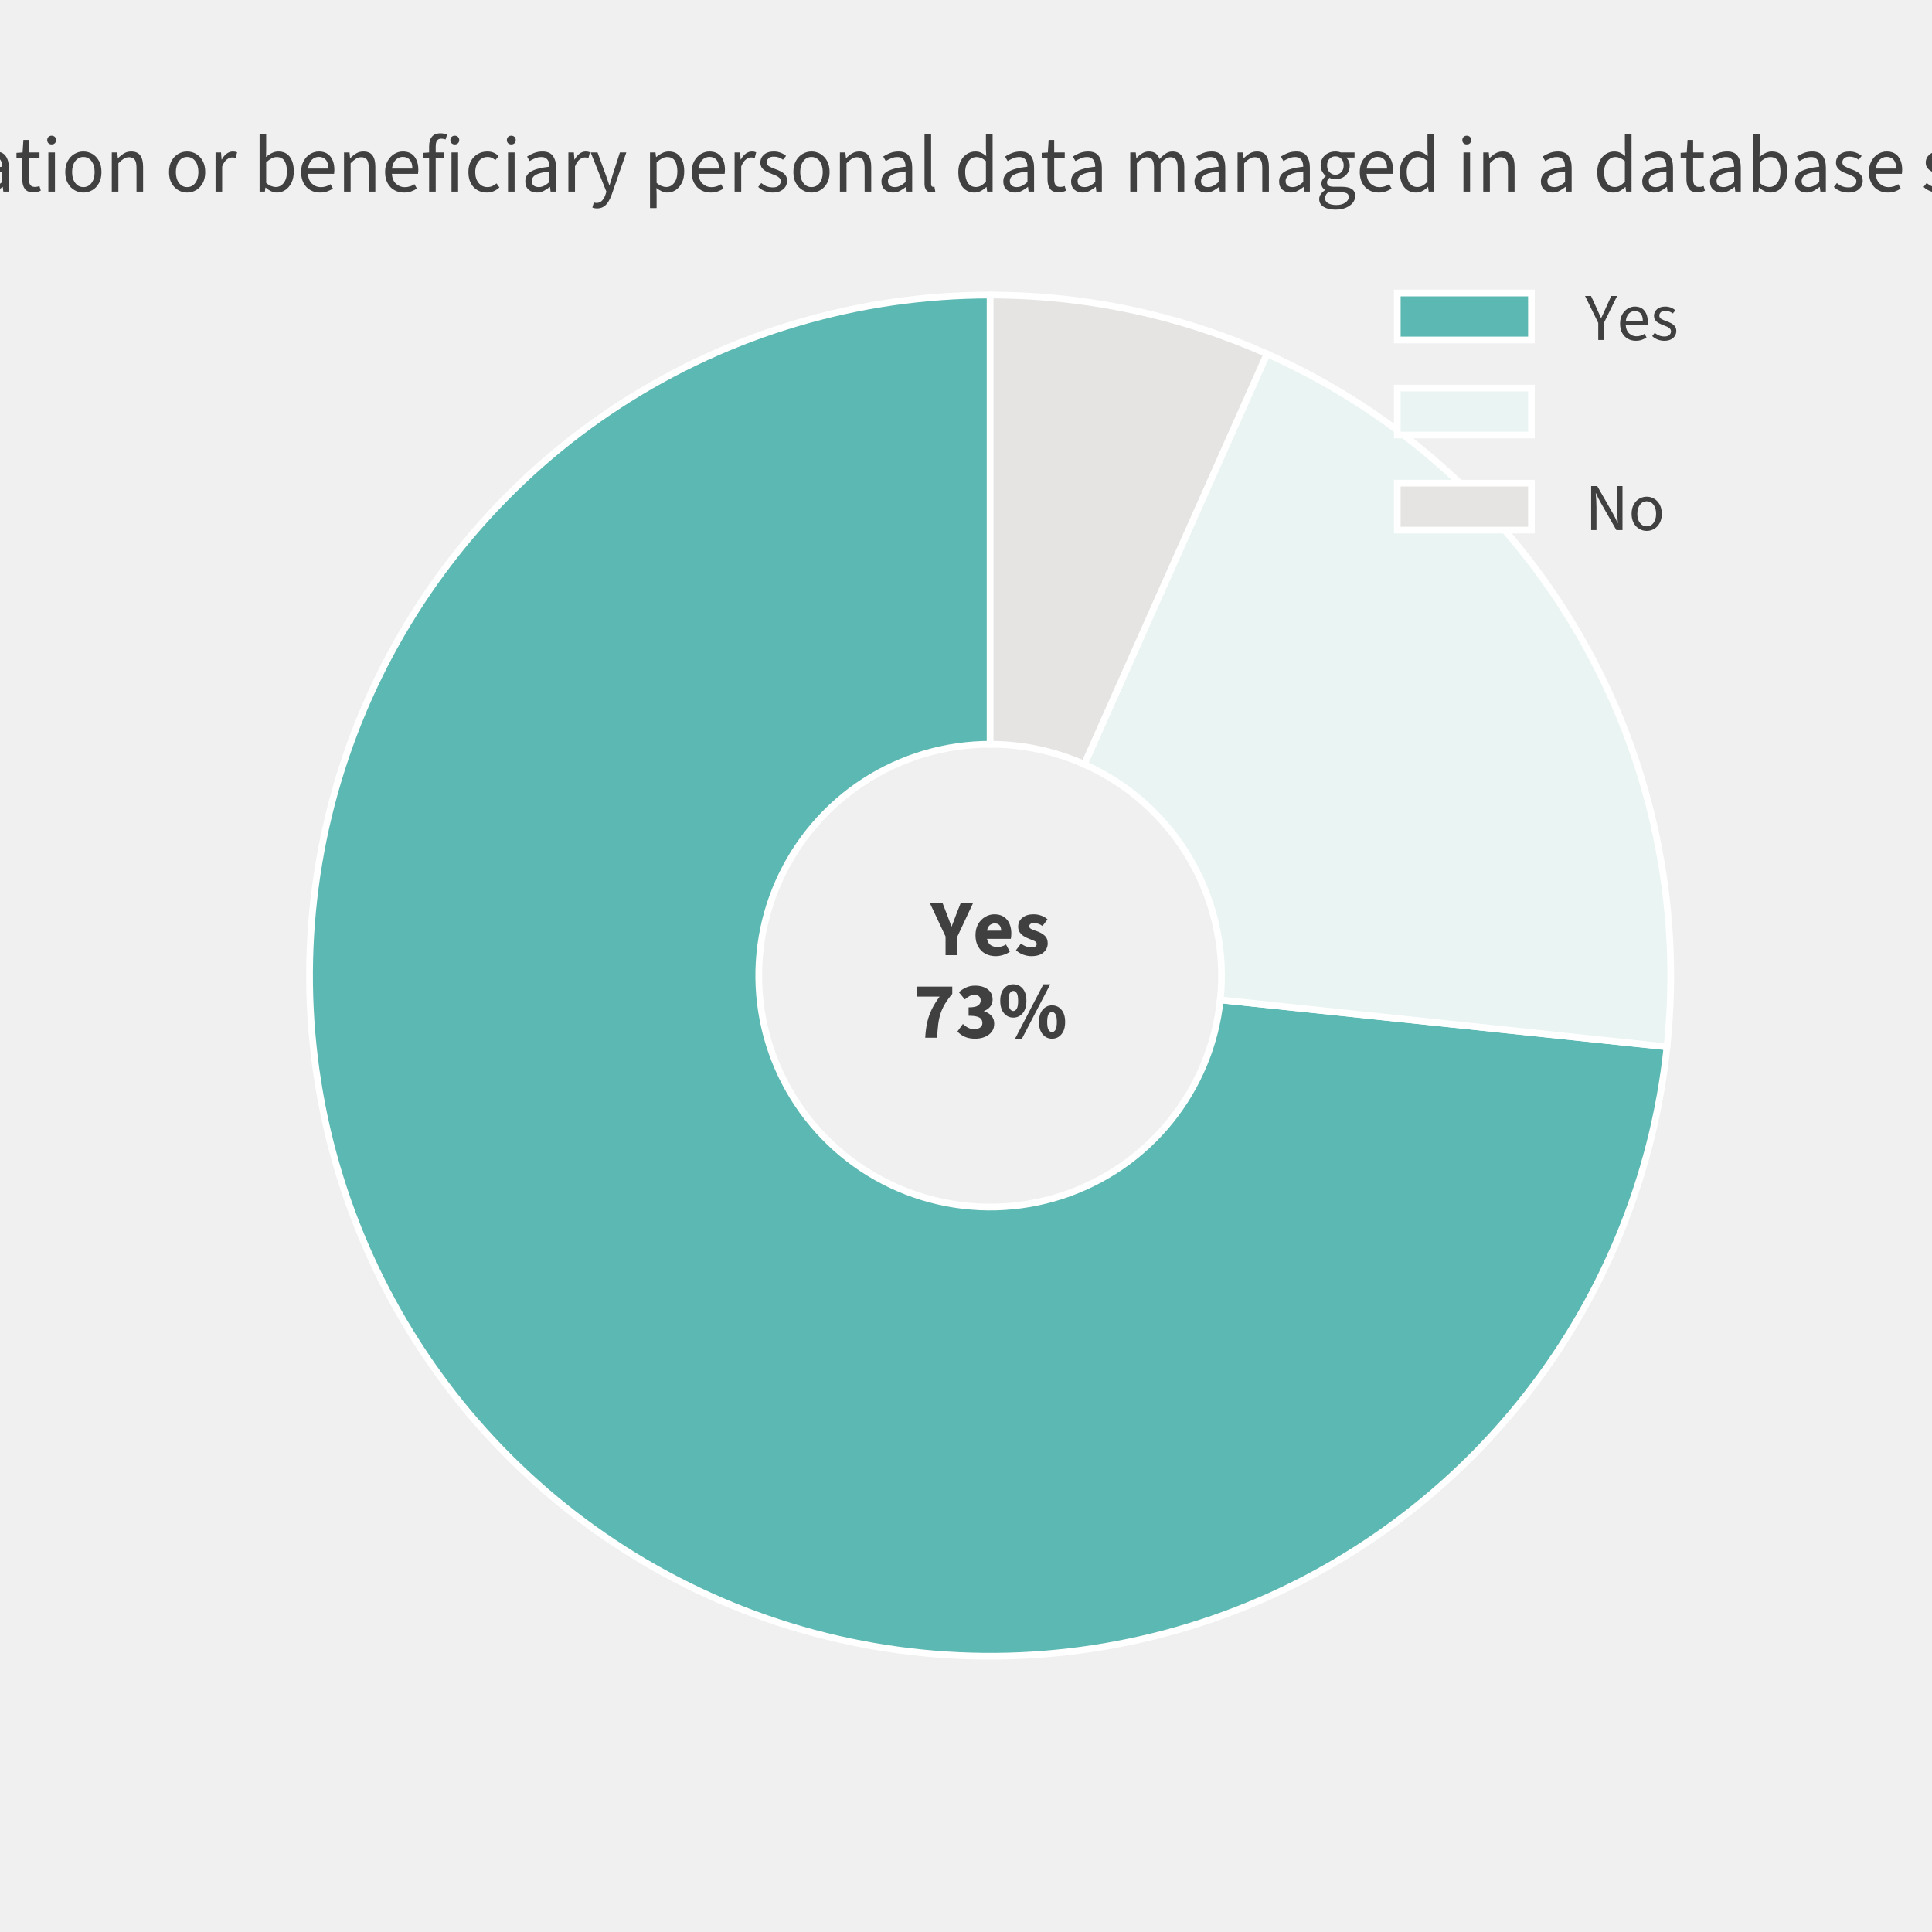
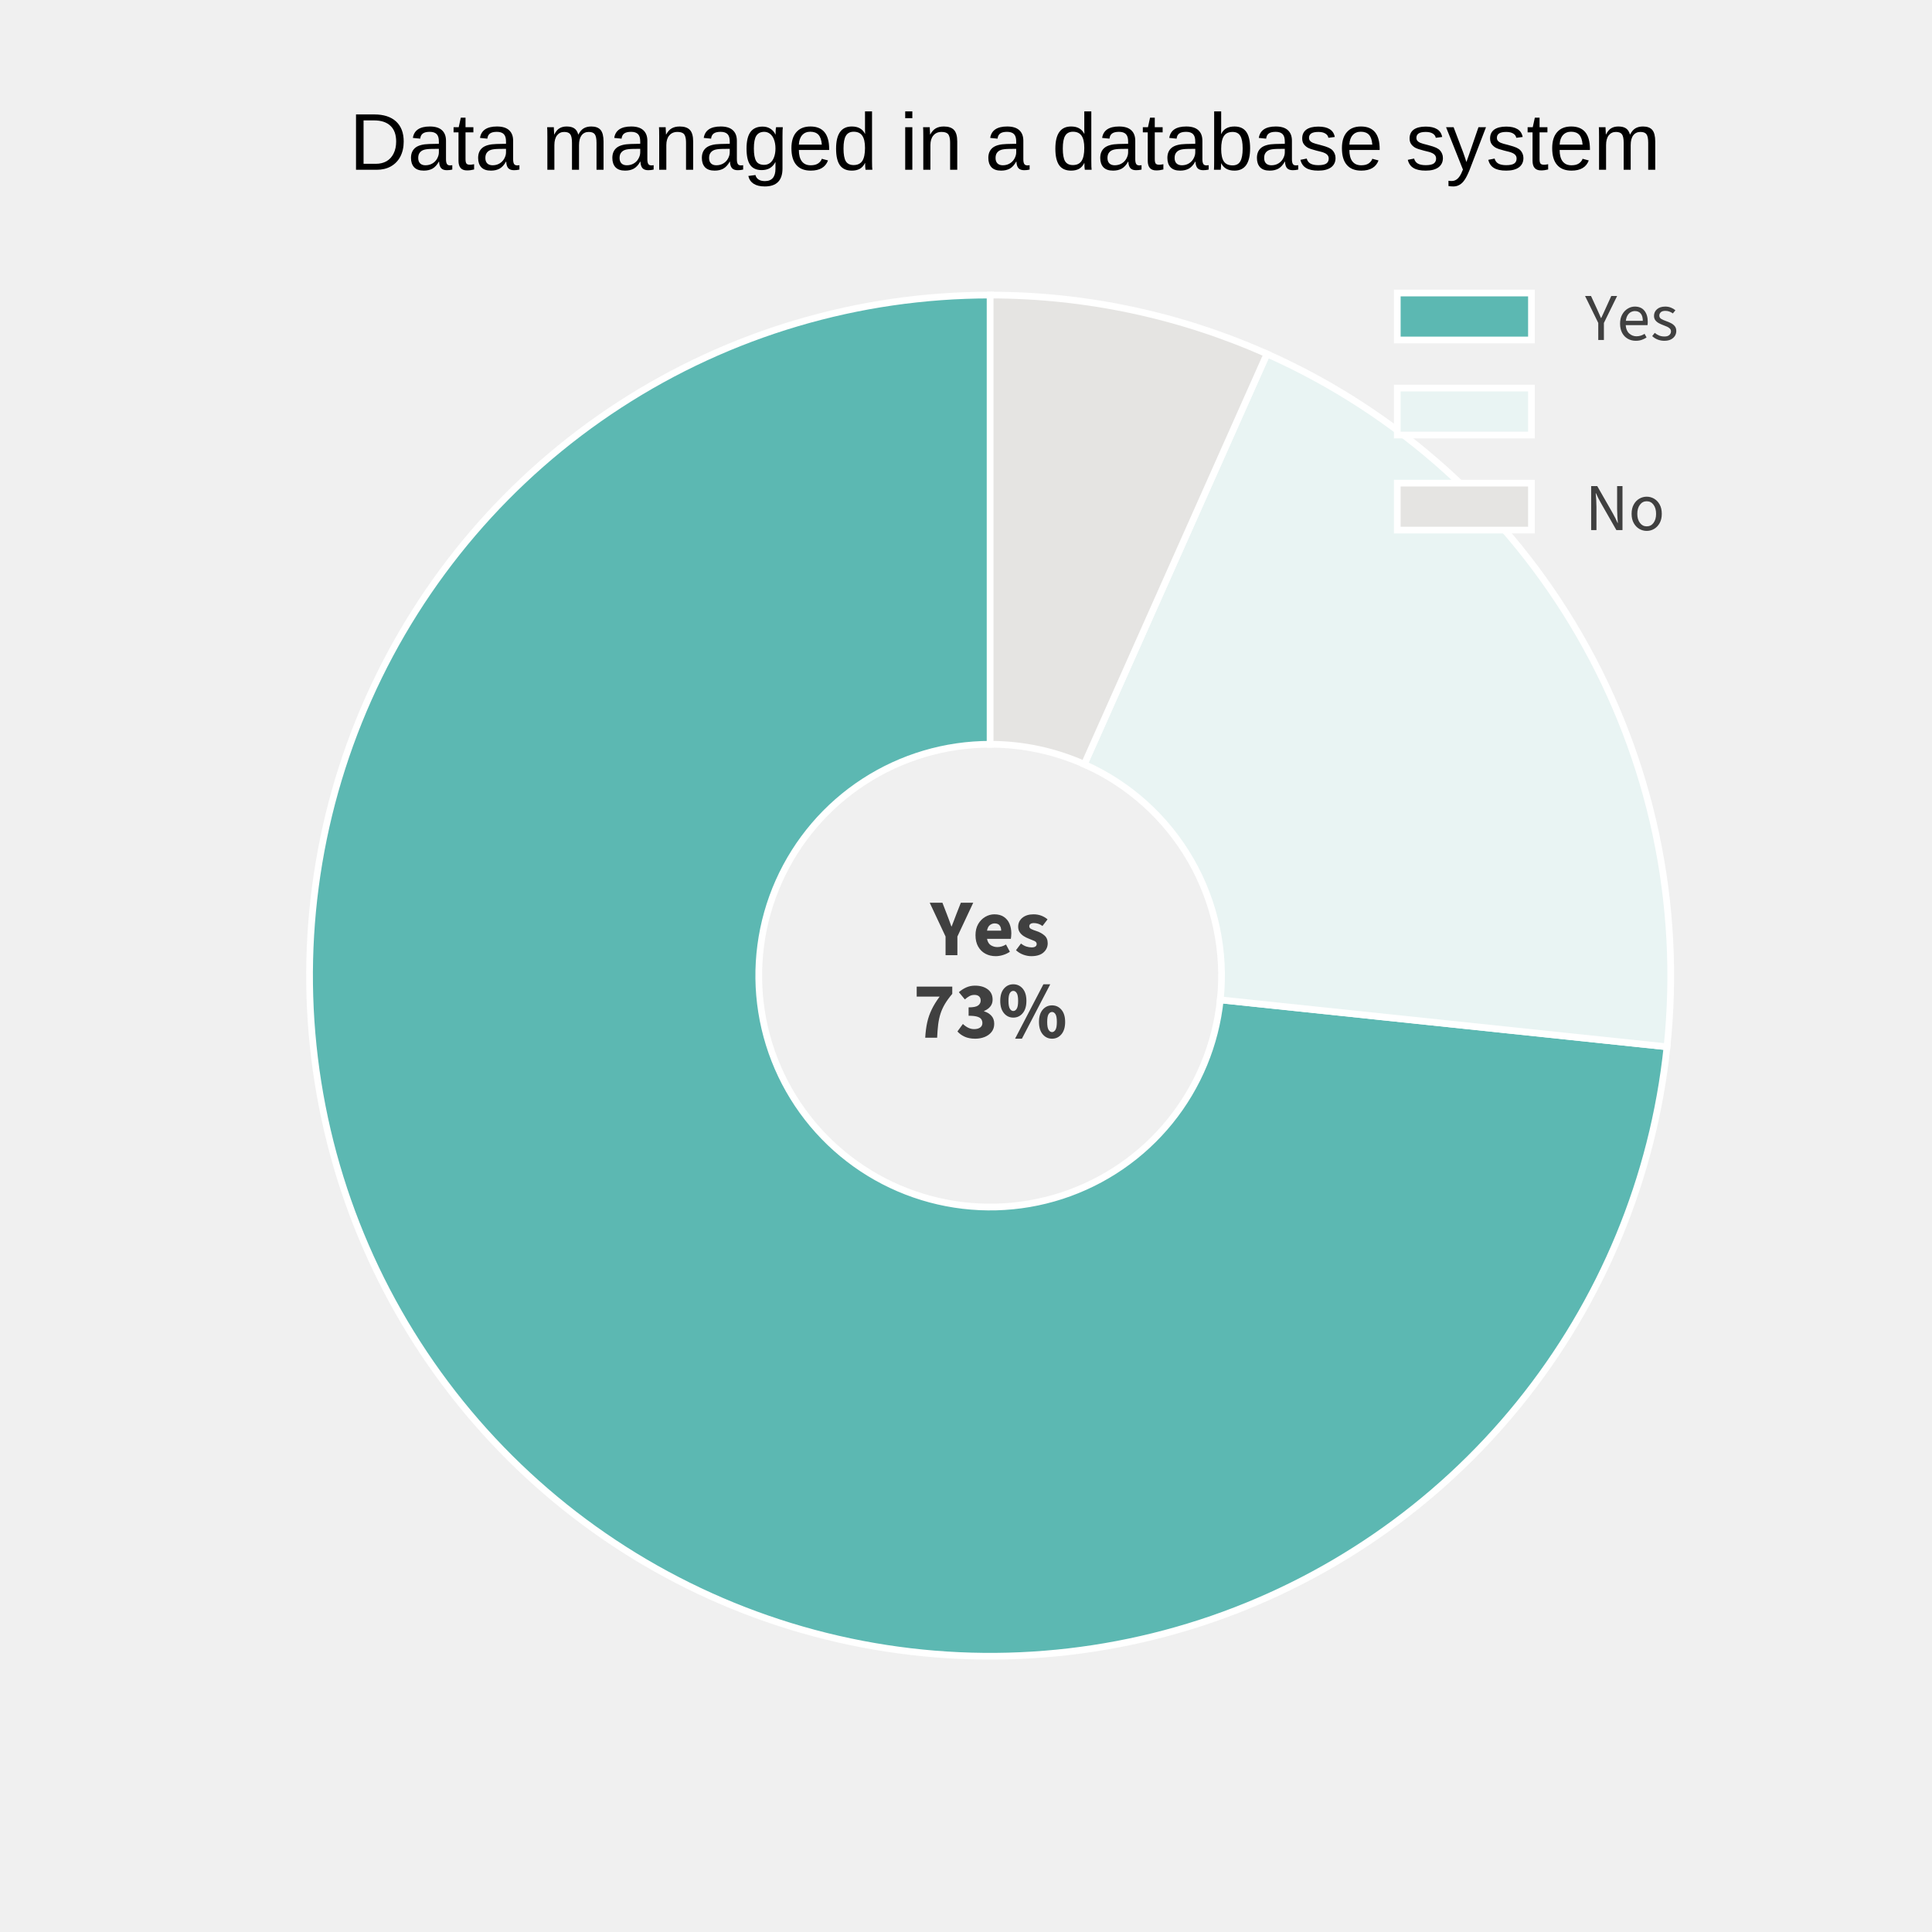
- <svg xmlns="http://www.w3.org/2000/svg" xmlns:xlink="http://www.w3.org/1999/xlink" width="288pt" height="288pt" viewBox="0 0 288 288" version="1.1">
-   <defs>
-     <style type="text/css">*{stroke-linejoin: round; stroke-linecap: butt}</style>
-   </defs>
+ <svg xmlns="http://www.w3.org/2000/svg" width="100%" height="100%" viewBox="0 0 288 288" version="1.1" xml:space="preserve" style="fill-rule:evenodd;clip-rule:evenodd;">
  <g id="figure_1">
    <g id="patch_1">
-       <path d="M 0 288  L 288 288  L 288 0  L 0 0  L 0 288  z " style="fill: none" />
+       <rect x="0" y="0" width="288" height="288" style="fill:none;fill-rule:nonzero;" />
    </g>
    <g id="axes_1">
      <g id="patch_2">
-         <path d="M 147.6 43.985  C 127.988 43.985 108.791 49.672 92.344 60.353  C 75.896 71.034 62.893 86.259 54.916 104.175  C 46.94 122.091 44.326 141.941 47.394 161.311  C 50.462 180.681 59.082 198.752 72.204 213.327  C 85.327 227.901 102.398 238.362 121.342 243.438  C 140.285 248.514 160.3 247.99 178.951 241.929  C 197.603 235.869 214.103 224.529 226.445 209.288  C 238.787 194.047 246.449 175.549 248.499 156.045  L 181.906 149.046  C 181.209 155.677 178.604 161.966 174.407 167.148  C 170.211 172.33 164.601 176.186 158.259 178.247  C 151.918 180.307 145.113 180.485 138.672 178.759  C 132.231 177.034 126.427 173.477 121.965 168.522  C 117.504 163.566 114.573 157.422 113.53 150.836  C 112.487 144.251 113.375 137.501 116.088 131.41  C 118.8 125.319 123.221 120.142 128.813 116.511  C 134.405 112.879 140.932 110.946 147.6 110.946  z " style="fill: #5cb8b2; stroke: #ffffff; stroke-linejoin: miter" />
+         <path d="M147.6,43.985c-19.612,0 -38.809,5.687 -55.256,16.368c-16.448,10.681 -29.451,25.906 -37.428,43.822c-7.976,17.916 -10.59,37.766 -7.522,57.136c3.068,19.37 11.688,37.441 24.81,52.016c13.123,14.574 30.194,25.035 49.138,30.111c18.943,5.076 38.958,4.552 57.609,-1.509c18.652,-6.06 35.152,-17.4 47.494,-32.641c12.342,-15.241 20.004,-33.739 22.054,-53.243l-66.593,-6.999c-0.697,6.631 -3.302,12.92 -7.499,18.102c-4.196,5.182 -9.806,9.038 -16.148,11.099c-6.341,2.06 -13.146,2.238 -19.587,0.512c-6.441,-1.725 -12.245,-5.282 -16.707,-10.237c-4.461,-4.956 -7.392,-11.1 -8.435,-17.686c-1.043,-6.585 -0.155,-13.335 2.558,-19.426c2.712,-6.091 7.133,-11.268 12.725,-14.899c5.592,-3.632 12.119,-5.565 18.787,-5.565l-0,-66.961Z" style="fill:#5cb8b2;fill-rule:nonzero;stroke:#fff;stroke-width:1px;" />
      </g>
      <g id="patch_3">
-         <path d="M 248.499 156.045  C 250.738 134.741 246.173 113.265 235.462 94.713  C 224.751 76.161 208.435 61.47 188.865 52.757  L 161.63 113.928  C 168.284 116.89 173.831 121.885 177.473 128.193  C 181.115 134.501 182.667 141.802 181.906 149.046  z " style="fill: #e9f4f3; stroke: #ffffff; stroke-linejoin: miter" />
+         <path d="M248.499,156.045c2.239,-21.304 -2.326,-42.78 -13.037,-61.332c-10.711,-18.552 -27.027,-33.243 -46.597,-41.956l-27.235,61.171c6.654,2.962 12.201,7.957 15.843,14.265c3.642,6.308 5.194,13.609 4.433,20.853l66.593,6.999Z" style="fill:#e9f4f3;fill-rule:nonzero;stroke:#fff;stroke-width:1px;" />
      </g>
      <g id="patch_4">
-         <path d="M 188.865 52.757  C 182.389 49.873 175.628 47.676 168.694 46.203  C 161.759 44.729 154.689 43.985 147.6 43.985  L 147.6 110.946  C 150.01 110.946 152.414 111.198 154.772 111.699  C 157.129 112.201 159.428 112.947 161.63 113.928  z " style="fill: #e5e4e2; stroke: #ffffff; stroke-linejoin: miter" />
+         <path d="M188.865,52.757c-6.476,-2.884 -13.237,-5.081 -20.171,-6.554c-6.935,-1.474 -14.005,-2.218 -21.094,-2.218l-0,66.961c2.41,-0 4.814,0.252 7.172,0.753c2.357,0.502 4.656,1.248 6.858,2.229l27.235,-61.171Z" style="fill:#e5e4e2;fill-rule:nonzero;stroke:#fff;stroke-width:1px;" />
      </g>
-       <g id="matplotlib.axis_1" />
-       <g id="matplotlib.axis_2" />
      <g id="text_1">
-         <g style="fill: #404040" transform="translate(138.6843 142.3903) scale(0.12 -0.12)">
-           <defs>
-             <path id="SourceSans3-Bold-59" d="M 1210 0  L 1210 1485  L -51 4173  L 960 4173  L 1331 3213  Q 1421 2976 1504 2755  Q 1587 2534 1670 2291  L 1696 2291  Q 1786 2534 1875 2755  Q 1965 2976 2048 3213  L 2426 4173  L 3411 4173  L 2150 1485  L 2150 0  L 1210 0  z " transform="scale(0.015625)" />
-             <path id="SourceSans3-Bold-65" d="M 1747 2528  Q 1562 2528 1386 2403  Q 1210 2278 1146 1952  L 2272 1952  Q 2272 2202 2150 2365  Q 2029 2528 1747 2528  z M 1837 -77  Q 1382 -77 1017 118  Q 653 314 441 688  Q 230 1062 230 1587  Q 230 2106 444 2477  Q 659 2848 1004 3049  Q 1350 3251 1728 3251  Q 2182 3251 2483 3049  Q 2784 2848 2931 2505  Q 3078 2163 3078 1728  Q 3078 1606 3065 1488  Q 3053 1370 3040 1299  L 1146 1299  Q 1222 928 1459 787  Q 1696 646 1965 646  Q 2317 646 2656 851  L 2963 275  Q 2726 109 2422 16  Q 2118 -77 1837 -77  z " transform="scale(0.015625)" />
-             <path id="SourceSans3-Bold-73" d="M 1350 -77  Q 1037 -77 707 44  Q 378 166 134 397  L 531 928  Q 749 755 963 688  Q 1178 621 1376 621  Q 1587 621 1683 694  Q 1779 768 1779 890  Q 1779 1050 1596 1133  Q 1414 1216 1158 1312  Q 934 1395 739 1523  Q 544 1651 425 1833  Q 307 2016 307 2259  Q 307 2701 643 2976  Q 979 3251 1523 3251  Q 1869 3251 2157 3139  Q 2445 3027 2643 2848  L 2240 2323  Q 2067 2451 1894 2502  Q 1722 2554 1555 2554  Q 1370 2554 1280 2483  Q 1190 2413 1190 2304  Q 1190 2163 1334 2086  Q 1478 2010 1779 1914  Q 2144 1792 2400 1568  Q 2656 1344 2656 947  Q 2656 518 2323 220  Q 1990 -77 1350 -77  z " transform="scale(0.015625)" />
-           </defs>
-           <use xlink:href="#SourceSans3-Bold-59" />
-           <use xlink:href="#SourceSans3-Bold-65" transform="translate(52.49999 0)" />
-           <use xlink:href="#SourceSans3-Bold-73" transform="translate(104.3 0)" />
+         <g>
+           <path id="SourceSans3-Bold-59" d="M140.953,142.39l0,-2.784l-2.364,-5.04l1.895,-0l0.696,1.8c0.112,0.296 0.221,0.582 0.324,0.859c0.104,0.276 0.208,0.566 0.312,0.87l0.048,-0c0.113,-0.304 0.225,-0.594 0.336,-0.87c0.112,-0.277 0.221,-0.563 0.324,-0.859l0.709,-1.8l1.847,-0l-2.364,5.04l-0,2.784l-1.763,0Z" style="fill:#404040;fill-rule:nonzero;" />
+           <path id="SourceSans3-Bold-65" d="M148.26,137.65c-0.231,0 -0.457,0.078 -0.677,0.235c-0.22,0.156 -0.37,0.438 -0.45,0.845l2.111,0c0,-0.312 -0.076,-0.57 -0.228,-0.774c-0.152,-0.204 -0.404,-0.306 -0.756,-0.306Zm0.169,4.885c-0.569,-0 -1.082,-0.122 -1.538,-0.366c-0.455,-0.245 -0.815,-0.601 -1.08,-1.069c-0.264,-0.467 -0.395,-1.029 -0.395,-1.685c-0,-0.649 0.133,-1.205 0.401,-1.669c0.269,-0.464 0.619,-0.821 1.05,-1.073c0.432,-0.252 0.885,-0.378 1.357,-0.378c0.568,-0 1.04,0.126 1.416,0.378c0.376,0.252 0.656,0.592 0.84,1.02c0.184,0.428 0.276,0.914 0.276,1.457c-0,0.153 -0.009,0.303 -0.025,0.45c-0.015,0.148 -0.03,0.266 -0.047,0.355l-3.551,-0c0.095,0.463 0.291,0.783 0.587,0.96c0.296,0.176 0.612,0.264 0.949,0.264c0.44,0 0.872,-0.128 1.295,-0.384l0.576,1.08c-0.296,0.207 -0.634,0.369 -1.014,0.485c-0.38,0.117 -0.746,0.175 -1.097,0.175Z" style="fill:#404040;fill-rule:nonzero;" />
+           <path id="SourceSans3-Bold-73" d="M153.732,142.535c-0.392,-0 -0.794,-0.076 -1.206,-0.227c-0.411,-0.153 -0.769,-0.373 -1.074,-0.662l0.744,-0.996c0.272,0.217 0.542,0.367 0.81,0.45c0.269,0.084 0.527,0.126 0.774,0.126c0.264,-0 0.456,-0.046 0.576,-0.137c0.12,-0.092 0.18,-0.215 0.18,-0.367c-0,-0.2 -0.114,-0.352 -0.343,-0.456c-0.228,-0.104 -0.501,-0.216 -0.821,-0.336c-0.28,-0.103 -0.542,-0.235 -0.786,-0.395c-0.244,-0.16 -0.44,-0.354 -0.589,-0.582c-0.147,-0.228 -0.221,-0.495 -0.221,-0.798c-0,-0.553 0.21,-1.001 0.63,-1.345c0.42,-0.343 0.97,-0.515 1.65,-0.515c0.432,-0 0.829,0.07 1.189,0.21c0.36,0.14 0.663,0.322 0.911,0.545l-0.756,0.985c-0.216,-0.16 -0.432,-0.272 -0.648,-0.336c-0.215,-0.065 -0.427,-0.097 -0.636,-0.097c-0.231,-0 -0.403,0.044 -0.516,0.133c-0.112,0.087 -0.168,0.199 -0.168,0.335c-0,0.177 0.09,0.313 0.27,0.409c0.18,0.095 0.458,0.203 0.834,0.323c0.456,0.152 0.844,0.368 1.164,0.648c0.32,0.28 0.48,0.668 0.48,1.165c0,0.536 -0.208,0.99 -0.624,1.363c-0.416,0.371 -1.024,0.557 -1.824,0.557Z" style="fill:#404040;fill-rule:nonzero;" />
        </g>
-         <g style="fill: #404040" transform="translate(136.1221 154.6926) scale(0.12 -0.12)">
-           <defs>
-             <path id="SourceSans3-Bold-37" d="M 960 0  Q 998 678 1116 1212  Q 1235 1747 1472 2240  Q 1709 2733 2106 3270  L 282 3270  L 282 4064  L 3110 4064  L 3110 3488  Q 2746 3059 2522 2678  Q 2298 2298 2173 1907  Q 2048 1517 1990 1056  Q 1933 595 1907 0  L 960 0  z " transform="scale(0.015625)" />
-             <path id="SourceSans3-Bold-33" d="M 1555 -77  Q 1062 -77 713 83  Q 365 243 141 499  L 576 1094  Q 762 915 986 800  Q 1210 685 1466 685  Q 1766 685 1945 809  Q 2125 934 2125 1165  Q 2125 1344 2035 1475  Q 1946 1606 1709 1676  Q 1472 1747 1030 1747  L 1030 2413  Q 1581 2413 1785 2563  Q 1990 2714 1990 2957  Q 1990 3168 1862 3286  Q 1734 3405 1491 3405  Q 1274 3405 1098 3309  Q 922 3213 730 3046  L 256 3622  Q 538 3866 851 4003  Q 1165 4141 1536 4141  Q 2163 4141 2550 3849  Q 2938 3558 2938 3027  Q 2938 2714 2762 2490  Q 2586 2266 2259 2125  L 2259 2099  Q 2611 1997 2838 1750  Q 3066 1504 3066 1107  Q 3066 730 2858 464  Q 2650 198 2307 60  Q 1965 -77 1555 -77  z " transform="scale(0.015625)" />
-             <path id="SourceSans3-Bold-25" d="M 1203 1600  Q 755 1600 460 1952  Q 166 2304 166 2931  Q 166 3559 460 3904  Q 755 4250 1203 4250  Q 1658 4250 1952 3904  Q 2246 3559 2246 2931  Q 2246 2304 1952 1952  Q 1658 1600 1203 1600  z M 1203 2125  Q 1363 2125 1475 2304  Q 1587 2483 1587 2931  Q 1587 3379 1475 3552  Q 1363 3725 1203 3725  Q 1043 3725 931 3552  Q 819 3379 819 2931  Q 819 2483 931 2304  Q 1043 2125 1203 2125  z M 1344 -77  L 3597 4250  L 4141 4250  L 1888 -77  L 1344 -77  z M 4282 -77  Q 3834 -77 3539 275  Q 3245 627 3245 1254  Q 3245 1882 3539 2227  Q 3834 2573 4282 2573  Q 4736 2573 5030 2227  Q 5325 1882 5325 1254  Q 5325 627 5030 275  Q 4736 -77 4282 -77  z M 4282 448  Q 4442 448 4554 627  Q 4666 806 4666 1254  Q 4666 1702 4554 1875  Q 4442 2048 4282 2048  Q 4122 2048 4010 1875  Q 3898 1702 3898 1254  Q 3898 806 4010 627  Q 4122 448 4282 448  z " transform="scale(0.015625)" />
-           </defs>
-           <use xlink:href="#SourceSans3-Bold-37" />
-           <use xlink:href="#SourceSans3-Bold-33" transform="translate(52.79999 0)" />
-           <use xlink:href="#SourceSans3-Bold-25" transform="translate(105.6 0)" />
-         </g>
-       </g>
-       <g id="text_2">
-         <g style="fill: #404040" transform="translate(-65.76469 28.56) scale(0.12 -0.12)">
-           <defs>
-             <path id="SourceSans3-Regular-49" d="M 576 0  L 576 4198  L 1107 4198  L 1107 0  L 576 0  z " transform="scale(0.015625)" />
-             <path id="SourceSans3-Regular-73" d="M 1338 -77  Q 998 -77 697 41  Q 397 160 179 371  L 422 678  Q 627 512 848 422  Q 1069 333 1357 333  Q 1664 333 1817 477  Q 1971 621 1971 819  Q 1971 979 1868 1084  Q 1766 1190 1606 1264  Q 1446 1338 1267 1402  Q 1037 1485 825 1597  Q 614 1709 483 1878  Q 352 2048 352 2304  Q 352 2682 637 2934  Q 922 3187 1427 3187  Q 1715 3187 1964 3088  Q 2214 2989 2394 2835  L 2150 2534  Q 1990 2650 1814 2714  Q 1638 2778 1427 2778  Q 1133 2778 995 2643  Q 858 2509 858 2330  Q 858 2118 1043 2009  Q 1229 1901 1517 1798  Q 1760 1715 1981 1600  Q 2202 1485 2339 1309  Q 2477 1133 2477 851  Q 2477 602 2345 390  Q 2214 179 1961 51  Q 1709 -77 1338 -77  z " transform="scale(0.015625)" />
-             <path id="SourceSans3-Regular-20" transform="scale(0.015625)" />
-             <path id="SourceSans3-Regular-74" d="M 1504 -58  Q 1005 -58 809 227  Q 614 512 614 979  L 614 2682  L 154 2682  L 154 3078  L 640 3110  L 704 4109  L 1146 4109  L 1146 3110  L 1984 3110  L 1984 2682  L 1146 2682  L 1146 966  Q 1146 685 1251 528  Q 1357 371 1626 371  Q 1709 371 1798 387  Q 1888 403 1978 448  L 2086 77  Q 1965 13 1814 -22  Q 1664 -58 1504 -58  z " transform="scale(0.015625)" />
-             <path id="SourceSans3-Regular-68" d="M 525 0  L 525 4557  L 1050 4557  L 1050 3315  L 1030 2675  Q 1254 2886 1500 3036  Q 1747 3187 2067 3187  Q 2560 3187 2787 2876  Q 3014 2566 3014 1971  L 3014 0  L 2490 0  L 2490 1901  Q 2490 2336 2349 2534  Q 2208 2733 1901 2733  Q 1664 2733 1475 2611  Q 1286 2490 1050 2253  L 1050 0  L 525 0  z " transform="scale(0.015625)" />
-             <path id="SourceSans3-Regular-65" d="M 1702 2758  Q 1510 2758 1328 2665  Q 1146 2573 1014 2368  Q 883 2163 838 1830  L 2458 1830  Q 2458 2285 2259 2521  Q 2061 2758 1702 2758  z M 1786 -77  Q 1370 -77 1027 115  Q 685 307 486 675  Q 288 1043 288 1555  Q 288 2061 489 2425  Q 691 2790 1014 2988  Q 1338 3187 1696 3187  Q 2298 3187 2614 2790  Q 2931 2394 2931 1728  Q 2931 1645 2924 1568  Q 2918 1491 2906 1414  L 826 1414  Q 864 890 1161 621  Q 1459 352 1850 352  Q 2074 352 2269 416  Q 2464 480 2624 589  L 2816 243  Q 2611 102 2358 12  Q 2106 -77 1786 -77  z " transform="scale(0.015625)" />
-             <path id="SourceSans3-Regular-72" d="M 525 0  L 525 3110  L 960 3110  L 1005 2547  L 1024 2547  Q 1178 2842 1408 3014  Q 1638 3187 1907 3187  Q 2093 3187 2240 3123  L 2125 2675  Q 2054 2694 1993 2704  Q 1933 2714 1837 2714  Q 1638 2714 1424 2554  Q 1210 2394 1050 1997  L 1050 0  L 525 0  z " transform="scale(0.015625)" />
-             <path id="SourceSans3-Regular-67" d="M 1574 -1434  Q 1005 -1434 646 -1216  Q 288 -998 288 -595  Q 288 -397 409 -214  Q 531 -32 742 109  L 742 134  Q 627 205 547 333  Q 467 461 467 640  Q 467 838 576 985  Q 685 1133 806 1216  L 806 1242  Q 653 1370 528 1587  Q 403 1805 403 2080  Q 403 2419 563 2668  Q 723 2918 992 3052  Q 1261 3187 1574 3187  Q 1702 3187 1817 3164  Q 1933 3142 2016 3110  L 3098 3110  L 3098 2707  L 2451 2707  L 2451 2682  Q 2560 2579 2637 2425  Q 2714 2272 2714 2061  Q 2714 1734 2560 1491  Q 2406 1248 2150 1117  Q 1894 986 1574 986  Q 1325 986 1107 1094  Q 1024 1024 966 937  Q 909 851 909 723  Q 909 576 1027 480  Q 1146 384 1459 384  L 2061 384  Q 2605 384 2877 208  Q 3149 32 3149 -358  Q 3149 -646 2957 -889  Q 2765 -1133 2413 -1283  Q 2061 -1434 1574 -1434  z M 1574 1338  Q 1843 1338 2038 1539  Q 2234 1741 2234 2080  Q 2234 2419 2042 2611  Q 1850 2803 1574 2803  Q 1299 2803 1107 2611  Q 915 2419 915 2080  Q 915 1741 1110 1539  Q 1306 1338 1574 1338  z M 1651 -1069  Q 2099 -1069 2368 -873  Q 2637 -678 2637 -435  Q 2637 -218 2473 -134  Q 2310 -51 2010 -51  L 1472 -51  Q 1382 -51 1276 -38  Q 1171 -26 1069 0  Q 902 -122 825 -256  Q 749 -390 749 -525  Q 749 -774 989 -921  Q 1229 -1069 1651 -1069  z " transform="scale(0.015625)" />
-             <path id="SourceSans3-Regular-69" d="M 525 0  L 525 3110  L 1050 3110  L 1050 0  L 525 0  z M 787 3750  Q 634 3750 534 3843  Q 435 3936 435 4096  Q 435 4250 534 4346  Q 634 4442 787 4442  Q 941 4442 1040 4346  Q 1139 4250 1139 4096  Q 1139 3936 1040 3843  Q 941 3750 787 3750  z " transform="scale(0.015625)" />
-             <path id="SourceSans3-Regular-61" d="M 1242 -77  Q 851 -77 588 153  Q 326 384 326 806  Q 326 1331 787 1600  Q 1248 1869 2246 1978  Q 2246 2176 2188 2349  Q 2131 2522 1993 2634  Q 1856 2746 1600 2746  Q 1331 2746 1094 2643  Q 858 2541 672 2426  L 467 2784  Q 685 2931 1001 3059  Q 1318 3187 1690 3187  Q 2259 3187 2515 2838  Q 2771 2490 2771 1907  L 2771 0  L 2336 0  L 2291 371  L 2272 371  Q 2042 186 1789 54  Q 1536 -77 1242 -77  z M 1389 358  Q 1613 358 1817 460  Q 2022 563 2246 762  L 2246 1600  Q 1722 1542 1414 1440  Q 1107 1338 976 1190  Q 845 1043 845 838  Q 845 582 1005 470  Q 1165 358 1389 358  z " transform="scale(0.015625)" />
-             <path id="SourceSans3-Regular-6f" d="M 1734 -77  Q 1357 -77 1027 115  Q 698 307 496 672  Q 294 1037 294 1549  Q 294 2074 496 2438  Q 698 2803 1027 2995  Q 1357 3187 1734 3187  Q 2118 3187 2444 2995  Q 2771 2803 2972 2438  Q 3174 2074 3174 1549  Q 3174 1037 2972 672  Q 2771 307 2444 115  Q 2118 -77 1734 -77  z M 1734 358  Q 2138 358 2384 688  Q 2630 1018 2630 1549  Q 2630 2086 2384 2419  Q 2138 2752 1734 2752  Q 1338 2752 1088 2419  Q 838 2086 838 1549  Q 838 1018 1088 688  Q 1338 358 1734 358  z " transform="scale(0.015625)" />
-             <path id="SourceSans3-Regular-6e" d="M 525 0  L 525 3110  L 960 3110  L 1005 2662  L 1024 2662  Q 1248 2886 1497 3036  Q 1747 3187 2067 3187  Q 2560 3187 2787 2876  Q 3014 2566 3014 1971  L 3014 0  L 2490 0  L 2490 1901  Q 2490 2336 2349 2534  Q 2208 2733 1901 2733  Q 1664 2733 1475 2611  Q 1286 2490 1050 2253  L 1050 0  L 525 0  z " transform="scale(0.015625)" />
-             <path id="SourceSans3-Regular-62" d="M 1901 -77  Q 1683 -77 1449 28  Q 1216 134 1011 320  L 992 320  L 947 0  L 525 0  L 525 4557  L 1050 4557  L 1050 3315  L 1037 2752  Q 1248 2938 1501 3062  Q 1754 3187 2010 3187  Q 2618 3187 2931 2758  Q 3245 2330 3245 1606  Q 3245 1075 3056 697  Q 2867 320 2563 121  Q 2259 -77 1901 -77  z M 1811 365  Q 2195 365 2448 694  Q 2701 1024 2701 1600  Q 2701 2112 2512 2429  Q 2323 2746 1882 2746  Q 1683 2746 1478 2637  Q 1274 2528 1050 2323  L 1050 691  Q 1254 512 1456 438  Q 1658 365 1811 365  z " transform="scale(0.015625)" />
-             <path id="SourceSans3-Regular-66" d="M 614 0  L 614 2682  L 154 2682  L 154 3078  L 614 3110  L 614 3603  Q 614 4077 835 4355  Q 1056 4634 1523 4634  Q 1670 4634 1804 4605  Q 1939 4576 2042 4531  L 1926 4147  Q 1734 4205 1574 4205  Q 1139 4205 1139 3603  L 1139 3110  L 1798 3110  L 1798 2682  L 1139 2682  L 1139 0  L 614 0  z " transform="scale(0.015625)" />
-             <path id="SourceSans3-Regular-63" d="M 1760 -77  Q 1344 -77 1011 115  Q 678 307 486 672  Q 294 1037 294 1549  Q 294 2074 502 2438  Q 710 2803 1052 2995  Q 1395 3187 1792 3187  Q 2099 3187 2320 3084  Q 2541 2982 2701 2822  L 2438 2502  Q 2317 2611 2166 2681  Q 2016 2752 1811 2752  Q 1536 2752 1315 2601  Q 1094 2451 966 2179  Q 838 1907 838 1549  Q 838 1018 1107 688  Q 1376 358 1805 358  Q 2016 358 2201 441  Q 2387 525 2528 653  L 2758 333  Q 2566 147 2313 35  Q 2061 -77 1760 -77  z " transform="scale(0.015625)" />
-             <path id="SourceSans3-Regular-79" d="M 576 -1338  Q 474 -1338 381 -1318  Q 288 -1299 211 -1274  L 326 -864  Q 442 -902 550 -902  Q 813 -902 985 -713  Q 1158 -525 1254 -237  L 1325 -6  L 77 3110  L 621 3110  L 1254 1389  Q 1325 1190 1405 960  Q 1485 730 1555 512  L 1581 512  Q 1651 723 1715 953  Q 1779 1184 1843 1389  L 2400 3110  L 2912 3110  L 1741 -256  Q 1632 -563 1481 -806  Q 1331 -1050 1110 -1194  Q 890 -1338 576 -1338  z " transform="scale(0.015625)" />
-             <path id="SourceSans3-Regular-70" d="M 525 -1312  L 525 3110  L 960 3110  L 1005 2752  L 1024 2752  Q 1235 2931 1488 3059  Q 1741 3187 2016 3187  Q 2618 3187 2931 2755  Q 3245 2323 3245 1600  Q 3245 1075 3056 697  Q 2867 320 2563 121  Q 2259 -77 1901 -77  Q 1683 -77 1468 19  Q 1254 115 1037 282  L 1050 -262  L 1050 -1312  L 525 -1312  z M 1811 365  Q 2195 365 2448 694  Q 2701 1024 2701 1600  Q 2701 2112 2512 2429  Q 2323 2746 1882 2746  Q 1683 2746 1481 2637  Q 1280 2528 1050 2323  L 1050 691  Q 1261 512 1459 438  Q 1658 365 1811 365  z " transform="scale(0.015625)" />
-             <path id="SourceSans3-Regular-6c" d="M 1082 -58  Q 787 -58 656 124  Q 525 307 525 640  L 525 4557  L 1050 4557  L 1050 602  Q 1050 480 1094 429  Q 1139 378 1203 378  Q 1229 378 1251 381  Q 1274 384 1312 390  L 1382 -6  Q 1267 -58 1082 -58  z " transform="scale(0.015625)" />
-             <path id="SourceSans3-Regular-64" d="M 1587 -77  Q 1005 -77 653 348  Q 301 774 301 1549  Q 301 2054 489 2422  Q 678 2790 988 2988  Q 1299 3187 1651 3187  Q 1920 3187 2118 3091  Q 2317 2995 2522 2829  L 2496 3360  L 2496 4557  L 3027 4557  L 3027 0  L 2592 0  L 2547 365  L 2528 365  Q 2349 186 2105 54  Q 1862 -77 1587 -77  z M 1702 365  Q 2112 365 2496 794  L 2496 2419  Q 2298 2598 2115 2672  Q 1933 2746 1741 2746  Q 1491 2746 1289 2595  Q 1088 2445 966 2179  Q 845 1914 845 1555  Q 845 998 1069 681  Q 1293 365 1702 365  z " transform="scale(0.015625)" />
-             <path id="SourceSans3-Regular-6d" d="M 525 0  L 525 3110  L 960 3110  L 1005 2662  L 1024 2662  Q 1229 2886 1472 3036  Q 1715 3187 1990 3187  Q 2349 3187 2550 3030  Q 2752 2874 2848 2592  Q 3091 2854 3340 3020  Q 3590 3187 3872 3187  Q 4352 3187 4585 2876  Q 4819 2566 4819 1971  L 4819 0  L 4294 0  L 4294 1901  Q 4294 2336 4153 2534  Q 4013 2733 3718 2733  Q 3373 2733 2938 2253  L 2938 0  L 2413 0  L 2413 1901  Q 2413 2336 2272 2534  Q 2131 2733 1830 2733  Q 1485 2733 1050 2253  L 1050 0  L 525 0  z " transform="scale(0.015625)" />
-             <path id="SourceSans3-Regular-28" d="M 1370 -1126  Q 973 -480 749 227  Q 525 934 525 1779  Q 525 2624 749 3334  Q 973 4045 1370 4685  L 1696 4531  Q 1325 3923 1142 3216  Q 960 2509 960 1779  Q 960 1050 1142 342  Q 1325 -365 1696 -973  L 1370 -1126  z " transform="scale(0.015625)" />
-             <path id="SourceSans3-Regular-3d" d="M 218 2599  L 218 2995  L 2963 2995  L 2963 2599  L 218 2599  z M 218 1229  L 218 1625  L 2963 1625  L 2963 1229  L 218 1229  z " transform="scale(0.015625)" />
-             <path id="SourceSans3-Regular-31" d="M 506 0  L 506 435  L 1440 435  L 1440 3443  L 698 3443  L 698 3782  Q 979 3834 1187 3907  Q 1395 3981 1562 4083  L 1965 4083  L 1965 435  L 2810 435  L 2810 0  L 506 0  z " transform="scale(0.015625)" />
-             <path id="SourceSans3-Regular-35" d="M 1498 -77  Q 1011 -77 691 96  Q 371 269 160 480  L 416 826  Q 602 646 845 502  Q 1088 358 1446 358  Q 1824 358 2083 611  Q 2342 864 2342 1293  Q 2342 1715 2105 1952  Q 1869 2189 1472 2189  Q 1261 2189 1110 2125  Q 960 2061 774 1939  L 493 2118  L 627 4083  L 2669 4083  L 2669 3629  L 1088 3629  L 979 2419  Q 1126 2496 1273 2541  Q 1421 2586 1606 2586  Q 1958 2586 2243 2448  Q 2528 2310 2701 2028  Q 2874 1747 2874 1306  Q 2874 864 2678 553  Q 2483 243 2169 83  Q 1856 -77 1498 -77  z " transform="scale(0.015625)" />
-             <path id="SourceSans3-Regular-29" d="M 570 -1126  L 243 -973  Q 614 -365 796 342  Q 979 1050 979 1779  Q 979 2509 796 3216  Q 614 3923 243 4531  L 570 4685  Q 966 4045 1190 3334  Q 1414 2624 1414 1779  Q 1414 934 1190 227  Q 966 -480 570 -1126  z " transform="scale(0.015625)" />
-           </defs>
-           <use xlink:href="#SourceSans3-Regular-49" />
-           <use xlink:href="#SourceSans3-Regular-73" transform="translate(26.29999 0)" />
-           <use xlink:href="#SourceSans3-Regular-20" transform="translate(68.19998 0)" />
-           <use xlink:href="#SourceSans3-Regular-74" transform="translate(88.19997 0)" />
-           <use xlink:href="#SourceSans3-Regular-68" transform="translate(122 0)" />
-           <use xlink:href="#SourceSans3-Regular-65" transform="translate(176.3999 0)" />
-           <use xlink:href="#SourceSans3-Regular-20" transform="translate(225.9999 0)" />
-           <use xlink:href="#SourceSans3-Regular-72" transform="translate(245.9999 0)" />
-           <use xlink:href="#SourceSans3-Regular-65" transform="translate(280.6999 0)" />
-           <use xlink:href="#SourceSans3-Regular-67" transform="translate(330.2999 0)" />
-           <use xlink:href="#SourceSans3-Regular-69" transform="translate(380.6999 0)" />
-           <use xlink:href="#SourceSans3-Regular-73" transform="translate(405.2999 0)" />
-           <use xlink:href="#SourceSans3-Regular-74" transform="translate(447.1999 0)" />
-           <use xlink:href="#SourceSans3-Regular-72" transform="translate(480.9999 0)" />
-           <use xlink:href="#SourceSans3-Regular-61" transform="translate(515.6999 0)" />
-           <use xlink:href="#SourceSans3-Regular-74" transform="translate(566.0999 0)" />
-           <use xlink:href="#SourceSans3-Regular-69" transform="translate(599.8999 0)" />
-           <use xlink:href="#SourceSans3-Regular-6f" transform="translate(624.4998 0)" />
-           <use xlink:href="#SourceSans3-Regular-6e" transform="translate(678.6998 0)" />
-           <use xlink:href="#SourceSans3-Regular-20" transform="translate(733.3998 0)" />
-           <use xlink:href="#SourceSans3-Regular-6f" transform="translate(753.3998 0)" />
-           <use xlink:href="#SourceSans3-Regular-72" transform="translate(807.5998 0)" />
-           <use xlink:href="#SourceSans3-Regular-20" transform="translate(842.2998 0)" />
-           <use xlink:href="#SourceSans3-Regular-62" transform="translate(862.2998 0)" />
-           <use xlink:href="#SourceSans3-Regular-65" transform="translate(917.5998 0)" />
-           <use xlink:href="#SourceSans3-Regular-6e" transform="translate(967.1998 0)" />
-           <use xlink:href="#SourceSans3-Regular-65" transform="translate(1021.9 0)" />
-           <use xlink:href="#SourceSans3-Regular-66" transform="translate(1071.5 0)" />
-           <use xlink:href="#SourceSans3-Regular-69" transform="translate(1100.7 0)" />
-           <use xlink:href="#SourceSans3-Regular-63" transform="translate(1125.3 0)" />
-           <use xlink:href="#SourceSans3-Regular-69" transform="translate(1170.9 0)" />
-           <use xlink:href="#SourceSans3-Regular-61" transform="translate(1195.5 0)" />
-           <use xlink:href="#SourceSans3-Regular-72" transform="translate(1245.9 0)" />
-           <use xlink:href="#SourceSans3-Regular-79" transform="translate(1280.6 0)" />
-           <use xlink:href="#SourceSans3-Regular-20" transform="translate(1327.3 0)" />
-           <use xlink:href="#SourceSans3-Regular-70" transform="translate(1347.3 0)" />
-           <use xlink:href="#SourceSans3-Regular-65" transform="translate(1402.8 0)" />
-           <use xlink:href="#SourceSans3-Regular-72" transform="translate(1452.4 0)" />
-           <use xlink:href="#SourceSans3-Regular-73" transform="translate(1487.1 0)" />
-           <use xlink:href="#SourceSans3-Regular-6f" transform="translate(1529 0)" />
-           <use xlink:href="#SourceSans3-Regular-6e" transform="translate(1583.2 0)" />
-           <use xlink:href="#SourceSans3-Regular-61" transform="translate(1637.9 0)" />
-           <use xlink:href="#SourceSans3-Regular-6c" transform="translate(1688.3 0)" />
-           <use xlink:href="#SourceSans3-Regular-20" transform="translate(1713.8 0)" />
-           <use xlink:href="#SourceSans3-Regular-64" transform="translate(1733.8 0)" />
-           <use xlink:href="#SourceSans3-Regular-61" transform="translate(1789.3 0)" />
-           <use xlink:href="#SourceSans3-Regular-74" transform="translate(1839.7 0)" />
-           <use xlink:href="#SourceSans3-Regular-61" transform="translate(1873.5 0)" />
-           <use xlink:href="#SourceSans3-Regular-20" transform="translate(1923.9 0)" />
-           <use xlink:href="#SourceSans3-Regular-6d" transform="translate(1943.9 0)" />
-           <use xlink:href="#SourceSans3-Regular-61" transform="translate(2026.8 0)" />
-           <use xlink:href="#SourceSans3-Regular-6e" transform="translate(2077.2 0)" />
-           <use xlink:href="#SourceSans3-Regular-61" transform="translate(2131.9 0)" />
-           <use xlink:href="#SourceSans3-Regular-67" transform="translate(2182.3 0)" />
-           <use xlink:href="#SourceSans3-Regular-65" transform="translate(2232.7 0)" />
-           <use xlink:href="#SourceSans3-Regular-64" transform="translate(2282.3 0)" />
-           <use xlink:href="#SourceSans3-Regular-20" transform="translate(2337.8 0)" />
-           <use xlink:href="#SourceSans3-Regular-69" transform="translate(2357.8 0)" />
-           <use xlink:href="#SourceSans3-Regular-6e" transform="translate(2382.4 0)" />
-           <use xlink:href="#SourceSans3-Regular-20" transform="translate(2437.1 0)" />
-           <use xlink:href="#SourceSans3-Regular-61" transform="translate(2457.099 0)" />
-           <use xlink:href="#SourceSans3-Regular-20" transform="translate(2507.499 0)" />
-           <use xlink:href="#SourceSans3-Regular-64" transform="translate(2527.499 0)" />
-           <use xlink:href="#SourceSans3-Regular-61" transform="translate(2582.999 0)" />
-           <use xlink:href="#SourceSans3-Regular-74" transform="translate(2633.399 0)" />
-           <use xlink:href="#SourceSans3-Regular-61" transform="translate(2667.199 0)" />
-           <use xlink:href="#SourceSans3-Regular-62" transform="translate(2717.599 0)" />
-           <use xlink:href="#SourceSans3-Regular-61" transform="translate(2772.899 0)" />
-           <use xlink:href="#SourceSans3-Regular-73" transform="translate(2823.299 0)" />
-           <use xlink:href="#SourceSans3-Regular-65" transform="translate(2865.199 0)" />
-           <use xlink:href="#SourceSans3-Regular-20" transform="translate(2914.799 0)" />
-           <use xlink:href="#SourceSans3-Regular-73" transform="translate(2934.799 0)" />
-           <use xlink:href="#SourceSans3-Regular-79" transform="translate(2976.699 0)" />
-           <use xlink:href="#SourceSans3-Regular-73" transform="translate(3023.399 0)" />
-           <use xlink:href="#SourceSans3-Regular-74" transform="translate(3065.299 0)" />
-           <use xlink:href="#SourceSans3-Regular-65" transform="translate(3099.099 0)" />
-           <use xlink:href="#SourceSans3-Regular-6d" transform="translate(3148.699 0)" />
-           <use xlink:href="#SourceSans3-Regular-20" transform="translate(3231.599 0)" />
-           <use xlink:href="#SourceSans3-Regular-28" transform="translate(3251.599 0)" />
-           <use xlink:href="#SourceSans3-Regular-6e" transform="translate(3281.899 0)" />
-           <use xlink:href="#SourceSans3-Regular-20" transform="translate(3336.599 0)" />
-           <use xlink:href="#SourceSans3-Regular-3d" transform="translate(3356.599 0)" />
-           <use xlink:href="#SourceSans3-Regular-20" transform="translate(3406.299 0)" />
-           <use xlink:href="#SourceSans3-Regular-31" transform="translate(3426.299 0)" />
-           <use xlink:href="#SourceSans3-Regular-35" transform="translate(3475.999 0)" />
-           <use xlink:href="#SourceSans3-Regular-29" transform="translate(3525.699 0)" />
+         <g>
+           <path id="SourceSans3-Bold-37" d="M137.922,154.693c0.048,-0.848 0.145,-1.605 0.293,-2.273c0.148,-0.669 0.371,-1.311 0.667,-1.927c0.296,-0.617 0.693,-1.26 1.189,-1.932l-3.42,0l-0,-1.488l5.302,-0l0,1.08c-0.455,0.536 -0.822,1.042 -1.102,1.518c-0.28,0.475 -0.498,0.957 -0.654,1.446c-0.157,0.487 -0.271,1.019 -0.344,1.596c-0.071,0.576 -0.123,1.236 -0.155,1.98l-1.776,-0Z" style="fill:#404040;fill-rule:nonzero;" />
+           <path id="SourceSans3-Bold-33" d="M145.374,154.837c-0.616,-0 -1.143,-0.1 -1.579,-0.3c-0.435,-0.2 -0.792,-0.46 -1.072,-0.78l0.815,-1.116c0.233,0.224 0.489,0.408 0.769,0.552c0.28,0.143 0.58,0.215 0.9,0.215c0.375,0 0.674,-0.077 0.898,-0.232c0.225,-0.157 0.338,-0.379 0.338,-0.668c-0,-0.224 -0.057,-0.417 -0.169,-0.581c-0.111,-0.164 -0.315,-0.289 -0.611,-0.377c-0.297,-0.089 -0.721,-0.133 -1.274,-0.133l0,-1.249c0.689,0 1.161,-0.094 1.416,-0.281c0.256,-0.189 0.384,-0.435 0.384,-0.739c0,-0.264 -0.08,-0.469 -0.24,-0.617c-0.16,-0.148 -0.391,-0.223 -0.695,-0.223c-0.271,0 -0.517,0.06 -0.737,0.18c-0.22,0.12 -0.45,0.285 -0.69,0.493l-0.889,-1.08c0.353,-0.305 0.725,-0.543 1.116,-0.714c0.392,-0.173 0.82,-0.259 1.284,-0.259c0.784,0 1.418,0.183 1.901,0.548c0.485,0.363 0.728,0.877 0.728,1.541c-0,0.391 -0.11,0.727 -0.33,1.007c-0.22,0.28 -0.534,0.508 -0.943,0.684l-0,0.049c0.44,0.127 0.802,0.346 1.085,0.654c0.285,0.308 0.428,0.71 0.428,1.206c-0,0.471 -0.13,0.873 -0.39,1.206c-0.26,0.332 -0.604,0.585 -1.033,0.757c-0.428,0.171 -0.898,0.257 -1.41,0.257Z" style="fill:#404040;fill-rule:nonzero;" />
+           <path id="SourceSans3-Bold-25" d="M151.05,151.693c-0.56,-0 -1.025,-0.22 -1.393,-0.66c-0.368,-0.44 -0.552,-1.052 -0.552,-1.836c0,-0.785 0.184,-1.393 0.552,-1.824c0.368,-0.433 0.833,-0.649 1.393,-0.649c0.569,-0 1.037,0.216 1.404,0.649c0.368,0.431 0.551,1.039 0.551,1.824c0,0.784 -0.183,1.396 -0.551,1.836c-0.367,0.44 -0.835,0.66 -1.404,0.66Zm-0,-0.985c0.2,0 0.37,-0.112 0.51,-0.335c0.14,-0.224 0.21,-0.616 0.21,-1.176c-0,-0.56 -0.07,-0.948 -0.21,-1.164c-0.14,-0.217 -0.31,-0.325 -0.51,-0.325c-0.2,0 -0.37,0.108 -0.51,0.325c-0.14,0.216 -0.21,0.604 -0.21,1.164c-0,0.56 0.07,0.952 0.21,1.176c0.14,0.223 0.31,0.335 0.51,0.335Zm0.264,4.129l4.225,-8.113l1.02,-0l-4.225,8.113l-1.02,-0Zm5.509,-0c-0.56,-0 -1.024,-0.22 -1.393,-0.66c-0.368,-0.44 -0.551,-1.052 -0.551,-1.836c-0,-0.785 0.183,-1.393 0.551,-1.824c0.369,-0.433 0.833,-0.649 1.393,-0.649c0.567,0 1.035,0.216 1.402,0.649c0.369,0.431 0.554,1.039 0.554,1.824c-0,0.784 -0.185,1.396 -0.554,1.836c-0.367,0.44 -0.835,0.66 -1.402,0.66Zm-0,-0.984c0.2,-0 0.37,-0.112 0.51,-0.336c0.14,-0.224 0.21,-0.616 0.21,-1.176c-0,-0.56 -0.07,-0.948 -0.21,-1.164c-0.14,-0.216 -0.31,-0.324 -0.51,-0.324c-0.2,-0 -0.37,0.108 -0.51,0.324c-0.14,0.216 -0.21,0.604 -0.21,1.164c-0,0.56 0.07,0.952 0.21,1.176c0.14,0.224 0.31,0.336 0.51,0.336Z" style="fill:#404040;fill-rule:nonzero;" />
        </g>
      </g>
      <g id="legend_1">
        <g id="patch_5">
-           <path d="M 208.291 50.68  L 228.291 50.68  L 228.291 43.68  L 208.291 43.68  z " style="fill: #5cb8b2; stroke: #ffffff; stroke-linejoin: miter" />
+           <rect x="208.291" y="43.68" width="20" height="7" style="fill:#5cb8b2;fill-rule:nonzero;stroke:#fff;stroke-width:1px;" />
        </g>
        <g id="text_3">
-           <g style="fill: #404040" transform="translate(236.2906 50.68031) scale(0.1 -0.1)">
-             <defs>
-               <path id="SourceSans3-Regular-59" d="M 1254 0  L 1254 1626  L -6 4198  L 563 4198  L 1107 3014  Q 1210 2784 1309 2560  Q 1408 2336 1510 2099  L 1536 2099  Q 1645 2336 1753 2560  Q 1862 2784 1958 3014  L 2496 4198  L 3053 4198  L 1792 1626  L 1792 0  L 1254 0  z " transform="scale(0.015625)" />
-             </defs>
-             <use xlink:href="#SourceSans3-Regular-59" />
-             <use xlink:href="#SourceSans3-Regular-65" transform="translate(47.59999 0)" />
-             <use xlink:href="#SourceSans3-Regular-73" transform="translate(97.19998 0)" />
+           <g>
+             <path id="SourceSans3-Regular-59" d="M238.25,50.68l0,-2.54l-1.969,-4.019l0.889,-0l0.85,1.85c0.108,0.24 0.213,0.476 0.316,0.709c0.103,0.234 0.208,0.474 0.314,0.721l0.041,-0c0.113,-0.247 0.226,-0.487 0.339,-0.721c0.113,-0.233 0.22,-0.469 0.32,-0.709l0.841,-1.85l0.87,-0l-1.97,4.019l-0,2.54l-0.841,0Z" style="fill:#404040;fill-rule:nonzero;" />
+             <path id="SourceSans3-Regular-65" d="M243.71,46.371c-0.2,-0 -0.395,0.048 -0.584,0.145c-0.19,0.096 -0.354,0.251 -0.491,0.464c-0.136,0.214 -0.228,0.494 -0.275,0.841l2.531,-0c0,-0.474 -0.103,-0.834 -0.311,-1.08c-0.206,-0.247 -0.496,-0.37 -0.87,-0.37Zm0.131,4.43c-0.433,-0 -0.828,-0.1 -1.186,-0.3c-0.356,-0.2 -0.638,-0.492 -0.845,-0.875c-0.206,-0.384 -0.309,-0.842 -0.309,-1.375c-0,-0.527 0.104,-0.981 0.314,-1.36c0.21,-0.38 0.484,-0.673 0.82,-0.879c0.337,-0.208 0.693,-0.311 1.066,-0.311c0.627,-0 1.105,0.206 1.434,0.62c0.33,0.412 0.495,0.966 0.495,1.659c0,0.087 -0.003,0.17 -0.011,0.25c-0.006,0.081 -0.015,0.161 -0.028,0.241l-3.25,-0c0.04,0.546 0.214,0.959 0.524,1.239c0.31,0.28 0.669,0.42 1.076,0.42c0.234,0 0.452,-0.033 0.655,-0.1c0.203,-0.066 0.388,-0.156 0.555,-0.27l0.3,0.541c-0.214,0.147 -0.452,0.267 -0.716,0.361c-0.263,0.092 -0.56,0.139 -0.894,0.139Z" style="fill:#404040;fill-rule:nonzero;" />
+             <path id="SourceSans3-Regular-73" d="M248.101,50.801c-0.354,-0 -0.688,-0.062 -1.001,-0.185c-0.313,-0.124 -0.583,-0.296 -0.81,-0.515l0.38,-0.48c0.214,0.173 0.435,0.306 0.666,0.4c0.23,0.093 0.495,0.139 0.795,0.139c0.32,0 0.559,-0.075 0.719,-0.225c0.16,-0.15 0.24,-0.328 0.24,-0.534c0,-0.167 -0.053,-0.305 -0.161,-0.414c-0.106,-0.111 -0.242,-0.205 -0.409,-0.282c-0.167,-0.077 -0.343,-0.149 -0.53,-0.215c-0.239,-0.087 -0.469,-0.188 -0.69,-0.305c-0.22,-0.117 -0.398,-0.263 -0.535,-0.439c-0.136,-0.177 -0.204,-0.399 -0.204,-0.666c-0,-0.393 0.148,-0.722 0.445,-0.984c0.297,-0.264 0.708,-0.395 1.234,-0.395c0.3,-0 0.58,0.051 0.839,0.154c0.261,0.103 0.485,0.235 0.672,0.396l-0.381,0.47c-0.167,-0.121 -0.342,-0.215 -0.525,-0.281c-0.183,-0.067 -0.385,-0.1 -0.605,-0.1c-0.306,-0 -0.531,0.07 -0.675,0.211c-0.142,0.139 -0.214,0.302 -0.214,0.489c0,0.221 0.097,0.388 0.289,0.501c0.194,0.113 0.441,0.223 0.741,0.33c0.253,0.086 0.495,0.19 0.725,0.309c0.23,0.12 0.417,0.272 0.559,0.455c0.144,0.183 0.216,0.422 0.216,0.716c-0,0.259 -0.069,0.499 -0.206,0.72c-0.137,0.22 -0.337,0.396 -0.6,0.53c-0.263,0.133 -0.587,0.2 -0.974,0.2Z" style="fill:#404040;fill-rule:nonzero;" />
          </g>
        </g>
        <g id="patch_6">
-           <path d="M 208.291 64.851  L 228.291 64.851  L 228.291 57.851  L 208.291 57.851  z " style="fill: #e9f4f3; stroke: #ffffff; stroke-linejoin: miter" />
+           <rect x="208.291" y="57.851" width="20" height="7" style="fill:#e9f4f3;fill-rule:nonzero;stroke:#fff;stroke-width:1px;" />
        </g>
        <g id="patch_7">
-           <path d="M 208.291 79.021  L 228.291 79.021  L 228.291 72.021  L 208.291 72.021  z " style="fill: #e5e4e2; stroke: #ffffff; stroke-linejoin: miter" />
+           <rect x="208.291" y="72.021" width="20" height="7" style="fill:#e5e4e2;fill-rule:nonzero;stroke:#fff;stroke-width:1px;" />
        </g>
        <g id="text_4">
-           <g style="fill: #404040" transform="translate(236.2906 79.02094) scale(0.1 -0.1)">
-             <defs>
-               <path id="SourceSans3-Regular-4e" d="M 576 0  L 576 4198  L 1158 4198  L 2650 1587  Q 2771 1376 2883 1145  Q 2995 915 3098 685  L 3123 685  Q 3098 1011 3075 1350  Q 3053 1690 3053 2016  L 3053 4198  L 3565 4198  L 3565 0  L 2982 0  L 1491 2611  Q 1370 2822 1254 3052  Q 1139 3283 1037 3514  L 1011 3514  Q 1043 3200 1062 2867  Q 1082 2534 1082 2195  L 1082 0  L 576 0  z " transform="scale(0.015625)" />
-             </defs>
-             <use xlink:href="#SourceSans3-Regular-4e" />
-             <use xlink:href="#SourceSans3-Regular-6f" transform="translate(64.7 0)" />
+           <g>
+             <path id="SourceSans3-Regular-4e" d="M237.191,79.021l-0,-6.559l0.909,-0l2.331,4.079c0.126,0.22 0.248,0.45 0.364,0.691c0.117,0.239 0.229,0.479 0.336,0.719l0.039,-0c-0.026,-0.34 -0.051,-0.686 -0.075,-1.039c-0.023,-0.355 -0.034,-0.701 -0.034,-1.041l-0,-3.409l0.8,-0l-0,6.559l-0.911,-0l-2.33,-4.08c-0.126,-0.22 -0.249,-0.449 -0.37,-0.689c-0.12,-0.24 -0.233,-0.481 -0.339,-0.722l-0.041,0c0.034,0.327 0.06,0.664 0.08,1.011c0.021,0.347 0.031,0.697 0.031,1.05l0,3.43l-0.79,-0Z" style="fill:#404040;fill-rule:nonzero;" />
+             <path id="SourceSans3-Regular-6f" d="M245.47,79.141c-0.393,0 -0.761,-0.1 -1.105,-0.3c-0.342,-0.2 -0.619,-0.49 -0.829,-0.87c-0.211,-0.38 -0.316,-0.837 -0.316,-1.37c-0,-0.547 0.105,-1.01 0.316,-1.389c0.21,-0.381 0.487,-0.671 0.829,-0.871c0.344,-0.2 0.712,-0.3 1.105,-0.3c0.4,0 0.77,0.1 1.109,0.3c0.341,0.2 0.616,0.49 0.825,0.871c0.211,0.379 0.316,0.842 0.316,1.389c-0,0.533 -0.105,0.99 -0.316,1.37c-0.209,0.38 -0.484,0.67 -0.825,0.87c-0.339,0.2 -0.709,0.3 -1.109,0.3Zm-0,-0.679c0.421,-0 0.759,-0.172 1.016,-0.516c0.256,-0.344 0.384,-0.792 0.384,-1.345c-0,-0.56 -0.128,-1.013 -0.384,-1.36c-0.257,-0.347 -0.595,-0.52 -1.016,-0.52c-0.413,-0 -0.749,0.173 -1.009,0.52c-0.261,0.347 -0.391,0.8 -0.391,1.36c-0,0.553 0.13,1.001 0.391,1.345c0.26,0.344 0.596,0.516 1.009,0.516Z" style="fill:#404040;fill-rule:nonzero;" />
          </g>
        </g>
      </g>
    </g>
+     <text x="52.084px" y="25.31px" style="font-family:'ArialMT', 'Arial', sans-serif;font-size:12px;">Data managed in a database system</text>
  </g>
</svg>
